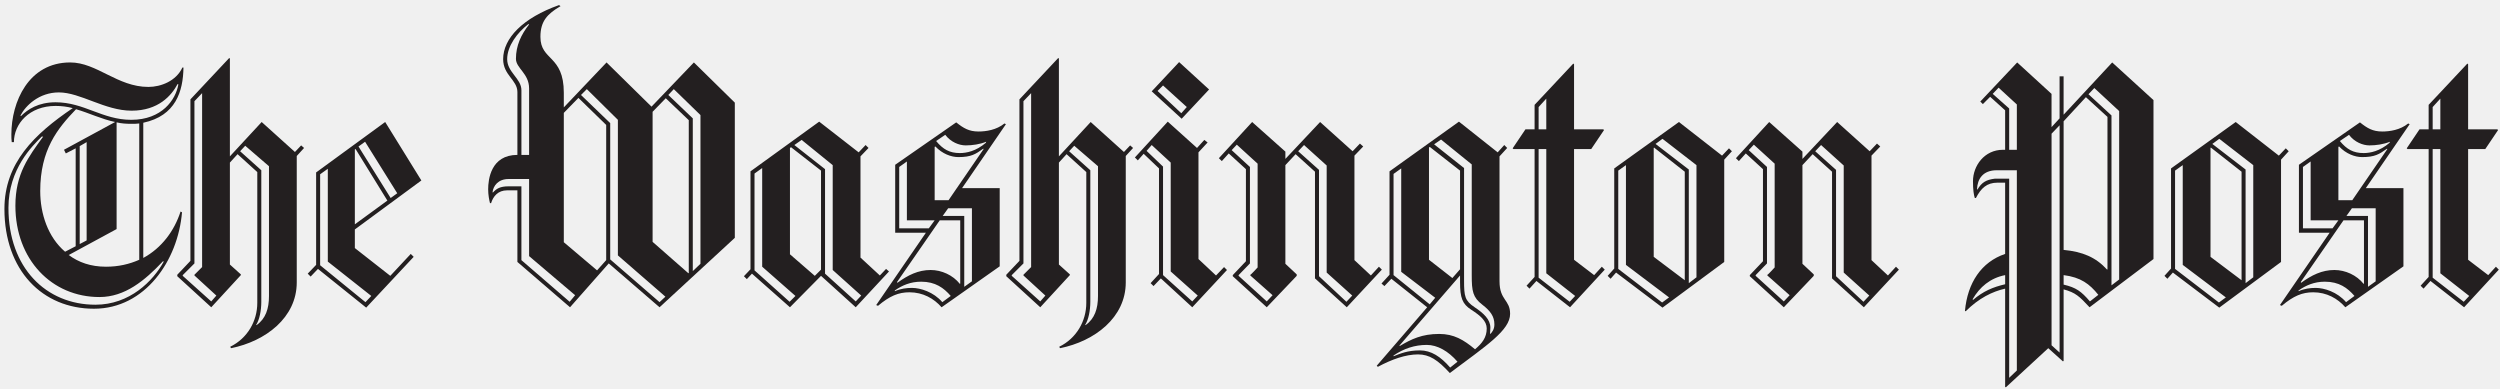
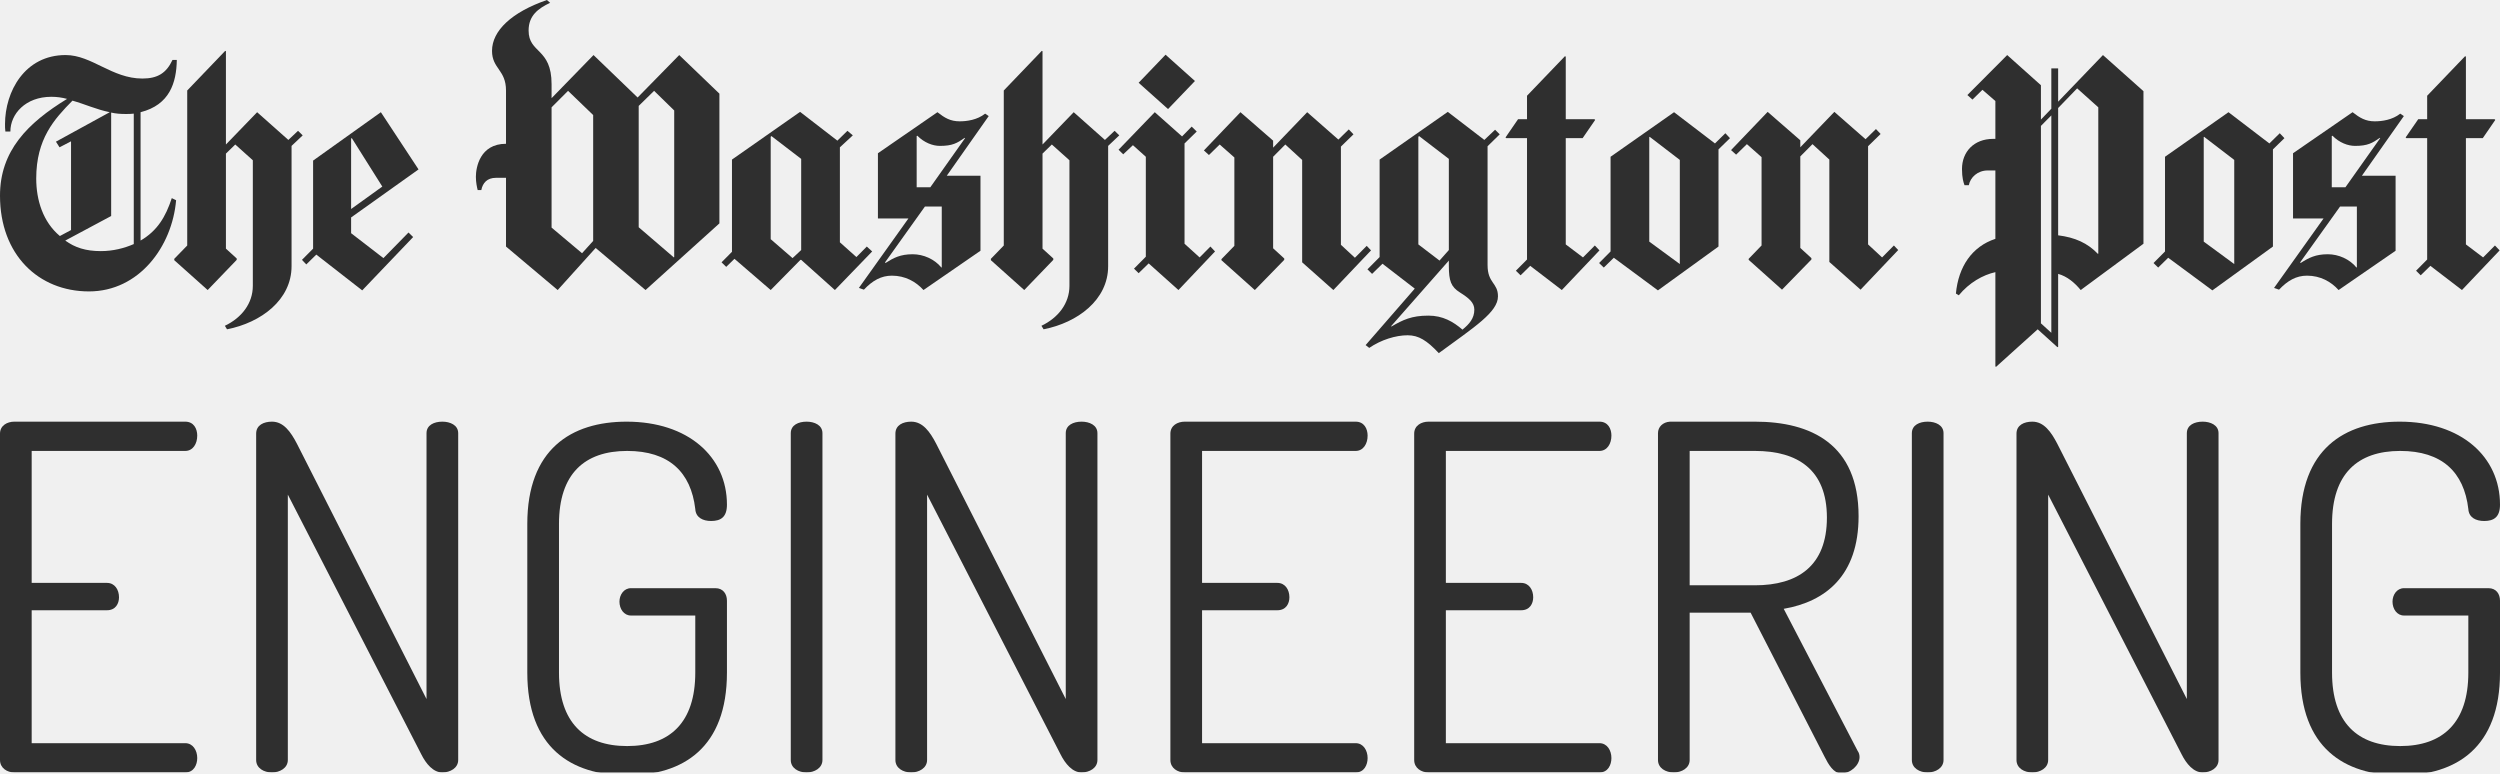
- <svg xmlns="http://www.w3.org/2000/svg" width="463px" height="72px" viewBox="5 0 463 72" version="1.1">
-   <path d="M31.536,22.732 L31.536,47.771 C34.919,45.944 37.288,42.763 38.438,39.176 L38.709,39.312 C37.964,48.245 31.874,57.177 22.4,57.177 C12.858,57.177 5.82,50.072 5.82,38.702 C5.82,30.176 11.369,24.829 18.475,20.024 C17.46,19.753 16.377,19.618 15.294,19.618 C10.421,19.618 7.579,22.934 7.579,26.318 L7.173,26.318 C7.105,25.844 7.105,25.371 7.105,24.897 C7.105,18.874 10.286,11.565 18.001,11.565 C22.941,11.565 26.731,16.099 32.483,16.099 C34.784,16.099 37.626,15.016 38.776,12.512 L38.979,12.512 C38.912,16.912 37.559,21.446 31.536,22.732 Z M35.19,48.38 C31.806,51.966 28.152,55.012 23.415,55.012 C14.618,55.012 7.851,48.109 7.851,38.093 C7.851,32.206 10.287,29.026 12.994,25.303 L12.723,25.303 C11.031,26.995 6.565,31.258 6.565,38.499 C6.565,49.598 13.535,56.433 22.671,56.433 C29.032,56.433 33.363,52.035 35.326,48.448 L35.19,48.38 Z M37.896,15.559 C36.746,17.724 34.31,20.498 29.37,20.498 C24.43,20.498 19.896,17.114 15.903,17.114 C12.248,17.114 9.745,19.551 8.797,21.378 L8.865,21.514 C10.151,20.228 12.113,18.942 15.294,18.942 C20.572,18.942 23.956,22.191 29.302,22.191 C34.987,22.191 37.558,18.468 38.032,15.627 L37.896,15.559 Z M19.083,20.228 C15.632,23.815 12.451,27.74 12.451,35.387 C12.451,39.582 13.872,43.913 17.053,46.62 L19.015,45.604 L19.015,27.469 L17.188,28.416 L16.85,27.739 L26.324,22.595 C23.753,22.055 21.452,20.905 19.083,20.228 Z M30.791,22.867 C30.317,22.934 29.844,22.934 29.302,22.934 C28.355,22.934 27.475,22.867 26.595,22.663 L26.595,42.423 L17.73,47.23 C19.557,48.583 21.79,49.395 24.632,49.395 C26.933,49.395 28.963,48.921 30.79,48.109 L30.79,22.867 L30.791,22.867 Z M21.046,26.319 L19.76,27.063 L19.76,45.2 L21.046,44.523 L21.046,26.319 Z M59.958,28.89 L59.958,52.305 C59.958,58.801 54.206,63.201 47.777,64.486 L47.642,64.215 C50.823,62.658 52.65,59.478 52.65,56.094 L52.65,31.867 L48.996,28.552 L47.575,30.108 L47.575,48.989 L49.605,50.816 L49.605,50.952 L44.124,56.907 L37.831,51.155 L37.831,50.884 L40.267,48.312 L40.267,18.401 L47.44,10.755 L47.575,10.822 L47.575,28.958 L53.463,22.597 L59.621,28.147 L60.771,26.928 L61.313,27.403 L59.958,28.89 Z M41.01,51.019 L41.01,50.884 L42.431,49.462 L42.431,17.25 L41.01,18.74 L41.01,48.786 L38.844,50.952 L38.844,51.087 L44.122,55.824 L45.069,54.741 L41.01,51.019 Z M54.815,30.784 L50.416,26.995 L49.469,28.01 L53.394,31.53 L53.394,55.892 C53.394,57.516 53.056,59.207 52.447,60.155 L52.515,60.223 C54.207,59.004 54.816,57.177 54.816,54.809 L54.816,30.784 L54.815,30.784 Z M70.718,42.492 L70.718,45.943 L77.282,51.086 L81.072,47.026 L81.614,47.567 L72.817,56.973 L63.884,49.8 L62.531,51.221 L61.989,50.68 L63.546,49.056 L63.546,31.935 L76.336,22.596 L83.036,33.424 L70.718,42.492 Z M65.71,48.448 L65.71,31.258 L64.289,32.274 L64.289,49.125 L72.681,55.96 L73.764,54.81 L65.71,48.448 Z M70.854,27.604 L70.718,27.672 L70.718,41.545 L76.741,37.146 L70.854,27.604 Z M72.613,26.251 L71.395,27.13 L77.351,36.672 L78.569,35.792 L72.613,26.251 Z" id="Shape" stroke="none" fill="#231F20" fill-rule="nonzero" />
-   <path d="M127.147,56.906 L117.74,48.785 L110.567,56.906 L100.822,48.514 L100.822,35.251 L98.927,35.251 C97.235,35.251 96.356,36.334 95.949,37.619 L95.746,37.619 C95.611,37.078 95.408,36.131 95.408,35.048 C95.408,33.288 95.882,28.687 100.822,28.687 L100.822,17.047 C100.822,14.814 98.183,13.934 98.183,10.956 C98.183,7.1 101.837,3.31 108.537,0.94 L108.808,1.143 C106.372,2.565 105.086,3.918 105.086,6.828 C105.086,11.295 109.417,10.144 109.417,17.182 L109.417,19.889 L117.335,11.565 L125.659,19.753 L133.509,11.565 L141.088,19.009 L141.088,44.048 L127.147,56.906 Z M102.988,47.432 L102.988,33.154 L99.198,33.154 C97.235,33.154 96.356,34.439 96.22,35.59 L96.287,35.658 C96.964,34.914 97.641,34.508 99.197,34.508 L101.565,34.508 L101.565,48.178 L110.498,55.893 L111.513,54.674 L102.988,47.432 Z M102.988,16.37 C102.988,13.596 100.552,12.648 100.552,10.889 C100.552,8.452 101.499,6.423 102.988,4.528 L102.853,4.461 C100.823,6.018 98.928,8.522 98.928,10.957 C98.928,13.394 101.567,14.544 101.567,16.71 L101.567,28.688 L102.988,28.688 L102.988,16.37 Z M117.267,23.138 L112.124,18.13 L109.417,20.904 L109.417,44.86 L115.575,50.071 L117.267,48.176 L117.267,23.138 Z M119.432,47.297 L119.432,22.191 L113.68,16.506 L112.597,17.589 L118.011,22.799 L118.011,48.041 L127.147,55.959 L128.23,54.943 L119.432,47.297 Z M132.561,22.258 L128.298,18.197 L125.862,20.701 L125.862,44.793 L132.494,50.612 L132.561,50.545 L132.561,22.258 Z M134.726,21.311 L129.786,16.506 L128.771,17.589 L133.305,21.92 L133.305,50.207 L134.726,48.853 L134.726,21.311 Z" id="Shape" stroke="none" fill="#231F20" fill-rule="nonzero" />
-   <path d="M163.481,56.906 L157.052,51.086 L151.3,56.906 L144.262,50.68 L143.314,51.695 L142.773,51.154 L143.991,49.868 L143.991,31.733 L156.714,22.529 L164.023,28.214 L165.309,26.86 L165.851,27.402 L164.362,28.958 L164.362,47.704 L167.948,51.019 L169.099,49.801 L169.64,50.275 L163.481,56.906 Z M146.157,49.395 L146.157,31.123 L144.736,32.138 L144.736,50.072 L151.233,55.892 L152.316,54.809 L146.157,49.395 Z M157.052,31.597 L151.503,27.266 L151.3,27.402 L151.3,47.094 L155.902,51.086 L157.052,49.936 L157.052,31.597 Z M159.218,50.004 L159.218,30.582 L153.466,25.912 L152.113,26.859 L157.797,31.326 L157.797,50.68 L163.482,55.823 L164.497,54.74 L159.218,50.004 Z M183.174,34.845 L190.144,34.845 L190.144,49.327 L179.384,56.906 C177.963,55.282 175.932,54.132 173.429,54.132 C171.399,54.132 169.774,54.809 167.609,56.636 L167.271,56.5 L176.475,43.101 L170.79,43.101 L170.79,30.514 L182.092,22.664 C183.445,23.747 184.46,24.355 186.22,24.355 C187.574,24.355 189.536,24.084 191.025,22.867 L191.296,23.002 L183.174,34.845 Z M175.595,52.169 C173.632,52.169 172.076,52.846 170.722,53.793 L170.722,53.929 C171.805,53.455 172.888,53.32 173.903,53.32 C175.459,53.32 177.896,54.065 179.52,55.96 L181.077,54.81 C179.79,53.32 178.234,52.169 175.595,52.169 Z M182.835,40.8 L179.045,40.8 L171.127,52.238 L171.195,52.373 C173.157,50.952 175.052,50.005 177.353,50.005 C179.383,50.005 181.481,50.952 182.767,52.576 L182.835,52.509 L182.835,40.8 Z M172.955,40.8 L172.955,29.906 L171.534,30.921 L171.534,42.29 L177.015,42.29 L178.098,40.801 L172.955,40.801 L172.955,40.8 Z M187.099,27.536 C185.678,28.552 184.866,29.093 182.497,29.093 C181.143,29.093 179.519,28.484 178.234,27.13 L178.099,27.198 L178.099,37.078 L180.67,37.078 L187.167,27.603 L187.099,27.536 Z M183.851,26.927 C182.633,26.927 181.077,26.319 180.061,24.965 L178.369,26.115 C179.655,27.672 180.873,28.348 182.767,28.348 C183.985,28.348 185.745,28.009 187.572,26.452 L187.639,26.25 C186.49,26.725 185.069,26.927 183.851,26.927 Z M185.001,38.568 L180.602,38.568 L179.587,39.989 L183.58,39.989 L183.58,53.117 L185.001,52.102 L185.001,38.568 Z M213.491,28.89 L213.491,52.305 C213.491,58.801 207.739,63.201 201.31,64.486 L201.175,64.215 C204.356,62.658 206.183,59.478 206.183,56.094 L206.183,31.867 L202.529,28.552 L201.108,30.108 L201.108,48.989 L203.138,50.816 L203.138,50.952 L197.657,56.907 L191.364,51.155 L191.364,50.884 L193.8,48.312 L193.8,18.401 L200.973,10.755 L201.108,10.822 L201.108,28.958 L206.996,22.597 L213.154,28.147 L214.304,26.928 L214.846,27.403 L213.491,28.89 Z M194.543,51.019 L194.543,50.884 L195.964,49.462 L195.964,17.25 L194.543,18.739 L194.543,48.785 L192.377,50.951 L192.377,51.086 L197.655,55.823 L198.602,54.74 L194.543,51.019 Z M208.348,30.784 L203.949,26.995 L203.002,28.01 L206.927,31.53 L206.927,55.892 C206.927,57.516 206.589,59.207 205.98,60.155 L206.048,60.223 C207.74,59.004 208.349,57.177 208.349,54.809 L208.349,30.784 L208.348,30.784 Z M225.808,56.906 L219.988,51.56 L218.634,52.981 L218.092,52.439 L219.649,50.748 L219.649,31.191 L216.807,28.484 L215.724,29.703 L215.182,29.161 L221.272,22.529 L226.686,27.402 L228.04,25.913 L228.649,26.387 L226.957,28.214 L226.957,47.975 L230.206,51.02 L231.695,49.463 L232.236,50.005 L225.808,56.906 Z M221.815,50.275 L221.815,30.108 L218.296,26.86 L217.349,27.943 L220.394,30.853 L220.394,50.952 L225.808,55.824 L226.823,54.741 L221.815,50.275 Z M223.845,21.988 L218.296,16.913 L223.372,11.499 L228.921,16.574 L223.845,21.988 Z M220.394,15.829 L219.379,16.844 L223.777,20.972 L224.792,19.822 L220.394,15.829 Z" id="Shape" stroke="none" fill="#231F20" fill-rule="nonzero" />
-   <path d="M254.423,56.906 L248.535,51.56 L248.535,31.8 L244.948,28.552 L243.053,30.582 L243.053,48.853 L245.151,50.815 L245.151,51.086 L239.602,56.906 L233.308,51.154 L233.308,50.951 L235.745,48.38 L235.745,31.326 L232.564,28.416 L231.278,29.837 L230.737,29.296 L236.895,22.596 L243.053,28.078 L243.053,29.431 L249.482,22.596 L255.504,28.01 L256.858,26.589 L257.467,27.13 L255.843,28.822 L255.843,48.176 L258.888,51.018 L260.377,49.394 L260.918,49.935 L254.423,56.906 Z M236.557,51.019 L236.557,50.884 C236.557,51.019 237.911,49.53 237.911,49.53 L237.911,30.31 L234.053,26.791 L233.105,27.806 L236.489,30.919 L236.489,48.784 L234.391,50.95 L234.391,51.085 L239.602,55.822 L240.684,54.672 L236.557,51.019 Z M250.7,50.478 L250.7,30.65 L246.505,26.86 L245.422,28.01 L249.279,31.461 L249.279,51.154 L254.354,55.891 L255.437,54.74 L250.7,50.478 Z M273.506,69.087 C271.274,66.651 269.717,65.636 267.619,65.636 C265.386,65.636 262.814,66.516 260.175,67.937 L259.972,67.735 L269.311,56.907 L262.679,51.629 L261.393,52.983 L260.852,52.509 L262.34,50.885 L262.34,31.733 L275.198,22.529 L282.371,28.214 L283.59,26.86 L284.131,27.402 L282.71,28.958 L282.71,52.103 C282.71,55.622 284.672,55.487 284.672,58.125 C284.672,61.17 280.273,64.012 273.506,69.087 Z M264.506,50.342 L264.506,31.191 L263.085,32.207 L263.085,50.952 L269.784,56.366 L270.8,55.147 L264.506,50.342 Z M269.243,63.877 C267.01,63.877 264.979,64.554 263.085,65.839 L263.085,65.975 C264.303,65.501 265.656,64.892 267.957,64.892 C270.055,64.892 271.814,66.042 273.574,68.073 L274.928,66.99 C273.235,65.028 271.205,63.877 269.243,63.877 Z M277.499,57.38 C275.808,56.297 275.401,55.147 275.401,52.237 L275.401,51.018 L264.167,64.011 L264.235,64.078 C266.4,62.793 268.363,61.846 271.544,61.846 C274.251,61.846 276.078,62.928 278.176,64.688 C279.462,63.605 280.341,62.523 280.341,60.831 C280.341,59.478 279.19,58.463 277.499,57.38 Z M275.401,31.597 L269.784,27.199 L269.648,27.334 L269.648,48.109 L273.98,51.493 L275.401,49.869 L275.401,31.597 L275.401,31.597 Z M279.529,56.433 C277.769,55.079 277.566,53.929 277.566,51.019 L277.566,30.447 L271.881,25.845 L270.596,26.725 L276.145,31.123 L276.145,51.966 C276.145,54.876 276.281,55.689 278.108,56.906 C279.732,57.989 281.017,59.139 281.017,60.696 C281.017,61.101 280.95,61.778 280.95,61.778 L281.017,61.846 C281.356,61.507 281.762,60.966 281.762,60.086 C281.763,58.598 281.018,57.583 279.529,56.433 Z M295.771,56.906 L289.545,52.034 L288.259,53.455 L287.718,52.913 L289.206,51.289 L289.206,27.604 L285.281,27.604 L285.145,27.469 L287.514,23.949 L289.205,23.949 L289.205,19.416 L296.379,11.769 L296.514,11.905 L296.514,23.95 L301.928,23.95 L302.064,24.086 L299.695,27.605 L296.514,27.605 L296.514,48.11 L300.237,50.953 L301.658,49.396 L302.199,49.937 L295.771,56.906 Z M291.372,18.265 L289.951,19.822 L289.951,23.95 L291.372,23.95 L291.372,18.265 Z M291.372,50.613 L291.372,27.604 L289.951,27.604 L289.951,51.425 L295.703,55.892 L296.718,54.809 L291.372,50.613 Z M324.328,29.567 L324.328,48.515 L312.891,56.974 L304.296,50.478 L303.281,51.628 L302.74,51.086 L303.958,49.733 L303.958,31.191 L315.937,22.596 L323.922,28.823 L325.207,27.469 L325.749,28.01 L324.328,29.567 Z M306.125,49.057 L306.125,30.582 L304.703,31.597 L304.703,49.801 L312.824,56.027 L314.11,55.08 L306.125,49.057 Z M317.02,31.8 L311.335,27.333 L311.268,27.401 L311.268,47.567 L317.02,51.898 L317.02,31.8 Z M319.186,30.582 L312.892,25.709 L311.607,26.656 L317.765,31.393 L317.765,52.44 L319.186,51.358 L319.186,30.582 Z M350.18,56.906 L344.292,51.56 L344.292,31.8 L340.705,28.552 L338.81,30.582 L338.81,48.853 L340.908,50.815 L340.908,51.086 L335.359,56.906 L329.065,51.154 L329.065,50.951 L331.502,48.38 L331.502,31.326 L328.321,28.416 L327.035,29.837 L326.494,29.296 L332.652,22.596 L338.81,28.078 L338.81,29.431 L345.239,22.596 L351.262,28.01 L352.615,26.589 L353.224,27.13 L351.6,28.822 L351.6,48.176 L354.645,51.018 L356.134,49.394 L356.675,49.935 L350.18,56.906 Z M332.313,51.019 L332.313,50.884 C332.313,51.019 333.667,49.53 333.667,49.53 L333.667,30.31 L329.81,26.791 L328.863,27.806 L332.247,30.919 L332.247,48.784 L330.149,50.95 L330.149,51.085 L335.36,55.822 L336.443,54.672 L332.313,51.019 Z M346.457,50.478 L346.457,30.65 L342.262,26.86 L341.179,28.01 L345.036,31.461 L345.036,51.154 L350.111,55.891 L351.194,54.74 L346.457,50.478 Z" id="Shape" stroke="none" fill="#231F20" fill-rule="nonzero" />
-   <path d="M391.986,56.906 C390.091,54.876 389.415,54.199 387.181,53.59 L387.181,55.079 L387.181,66.854 L387.045,66.921 L384.338,64.484 L376.488,71.725 L376.352,71.658 L376.352,53.455 C373.984,53.996 371.48,55.215 369.043,57.65 L368.908,57.583 C369.382,52.372 371.953,48.515 376.351,47.026 L376.351,33.83 L374.93,33.83 C372.968,33.83 371.885,34.845 370.938,36.672 L370.735,36.672 C370.532,36.064 370.396,35.115 370.396,33.56 C370.396,30.717 372.494,27.74 375.946,27.74 L376.351,27.74 L376.351,20.431 L373.577,17.927 L372.223,19.281 L371.749,18.807 L378.584,11.566 L384.945,17.386 L384.945,23.544 L386.434,21.92 L386.434,14.137 L387.178,14.137 L387.178,21.243 L396.178,11.565 L403.825,18.536 L403.825,47.974 L391.986,56.906 Z M376.354,50.951 C373.58,51.492 371.618,53.184 370.332,55.417 L370.399,55.553 C372.295,53.929 374.053,53.185 376.354,52.643 L376.354,50.951 Z M378.52,31.53 L374.798,31.53 C372.226,31.53 371.211,33.154 371.144,35.049 L371.211,35.116 C372.023,33.762 372.835,33.289 374.459,33.087 L377.099,33.087 L377.099,69.968 L378.52,68.614 L378.52,31.53 Z M378.52,19.348 L375.136,16.236 L374.053,17.386 L377.099,20.092 L377.099,27.739 L378.52,27.739 L378.52,19.348 L378.52,19.348 Z M386.438,23.205 L384.949,24.762 L384.949,63.945 L386.438,65.299 L386.438,23.205 Z M395.303,21.649 L391.31,17.995 L387.182,22.462 L387.182,46.282 C390.701,46.621 393.137,47.636 395.235,49.936 L395.303,49.869 L395.303,21.649 Z M387.182,50.951 L387.182,52.711 C389.483,53.252 390.43,53.929 392.054,55.823 L393.611,54.605 C391.986,52.575 390.362,51.358 387.182,50.951 Z M397.468,20.567 L392.866,16.303 L391.783,17.453 L396.047,21.378 L396.047,52.846 L397.468,51.763 L397.468,20.567 Z M427.447,29.567 L427.447,48.515 L416.009,56.974 L407.415,50.478 L406.399,51.628 L405.858,51.086 L407.076,49.733 L407.076,31.191 L419.055,22.596 L427.04,28.823 L428.325,27.469 L428.867,28.01 L427.447,29.567 Z M409.243,49.057 L409.243,30.582 L407.821,31.597 L407.821,49.801 L415.942,56.027 L417.228,55.08 L409.243,49.057 Z M420.138,31.8 L414.454,27.333 L414.386,27.401 L414.386,47.567 L420.138,51.898 L420.138,31.8 Z M422.304,30.582 L416.01,25.709 L414.725,26.656 L420.883,31.393 L420.883,52.44 L422.304,51.358 L422.304,30.582 Z M443.146,34.845 L450.117,34.845 L450.117,49.327 L439.357,56.906 C437.936,55.282 435.906,54.132 433.402,54.132 C431.372,54.132 429.748,54.809 427.582,56.636 L427.244,56.5 L436.447,43.101 L430.762,43.101 L430.762,30.514 L442.064,22.664 C443.418,23.747 444.432,24.355 446.192,24.355 C447.546,24.355 449.507,24.084 450.997,22.867 L451.268,23.002 L443.146,34.845 Z M435.567,52.169 C433.605,52.169 432.048,52.846 430.695,53.793 L430.695,53.929 C431.778,53.455 432.86,53.32 433.876,53.32 C435.433,53.32 437.868,54.065 439.492,55.96 L441.049,54.81 C439.764,53.32 438.207,52.169 435.567,52.169 Z M442.809,40.8 L439.019,40.8 L431.102,52.238 L431.169,52.373 C433.131,50.952 435.026,50.005 437.327,50.005 C439.357,50.005 441.455,50.952 442.741,52.576 L442.808,52.509 L442.808,40.8 L442.809,40.8 Z M432.929,40.8 L432.929,29.906 L431.507,30.921 L431.507,42.29 L436.988,42.29 L438.071,40.801 L432.929,40.801 L432.929,40.8 Z M447.072,27.536 C445.65,28.552 444.839,29.093 442.469,29.093 C441.115,29.093 439.491,28.484 438.206,27.13 L438.07,27.198 L438.07,37.078 L440.641,37.078 L447.138,27.603 L447.072,27.536 Z M443.823,26.927 C442.605,26.927 441.049,26.319 440.034,24.965 L438.342,26.115 C439.628,27.672 440.846,28.348 442.741,28.348 C443.959,28.348 445.719,28.009 447.546,26.452 L447.613,26.25 C446.463,26.725 445.042,26.927 443.823,26.927 Z M444.974,38.568 L440.576,38.568 L439.561,39.989 L443.553,39.989 L443.553,53.117 L444.974,52.102 L444.974,38.568 Z M461.351,56.906 L455.125,52.034 L453.839,53.455 L453.298,52.913 L454.786,51.289 L454.786,27.604 L450.861,27.604 L450.726,27.469 L453.094,23.949 L454.785,23.949 L454.785,19.416 L461.959,11.769 L462.095,11.905 L462.095,23.95 L467.508,23.95 L467.644,24.086 L465.275,27.605 L462.095,27.605 L462.095,48.11 L465.817,50.953 L467.238,49.396 L467.779,49.937 L461.351,56.906 Z M456.952,18.265 L455.531,19.822 L455.531,23.95 L456.952,23.95 L456.952,18.265 Z M456.952,50.613 L456.952,27.604 L455.531,27.604 L455.531,51.425 L461.283,55.892 L462.298,54.809 L456.952,50.613 Z" id="Shape" stroke="none" fill="#231F20" fill-rule="nonzero" />
+ <svg xmlns="http://www.w3.org/2000/svg" xmlns:xlink="http://www.w3.org/1999/xlink" width="252px" height="78px" viewBox="0 0 252 78" version="1.1">
+   <defs>
+     <polygon id="path-1" points="0 77.864 252 77.864 252 0 0 0" />
+   </defs>
+   <g id="engineering_logo-copy" stroke="none" stroke-width="1" fill="none" fill-rule="evenodd">
+     <mask id="mask-2" fill="white">
+       <use xlink:href="#path-1" />
+     </mask>
+     <g id="Clip-2" />
+     <path d="M13.484,24.603 C12.508,25.027 11.388,25.312 10.158,25.312 C8.641,25.312 7.554,24.956 6.579,24.249 L11.205,21.774 L11.205,11.348 C11.678,11.455 12.145,11.49 12.653,11.49 C12.944,11.49 13.229,11.49 13.484,11.455 L13.484,24.603 Z M3.652,17.993 C3.652,13.998 5.459,12.018 7.304,10.145 C8.567,10.498 9.688,11.031 11.062,11.31 L5.638,14.281 L6.001,14.848 L7.16,14.245 L7.16,23.19 L6.035,23.791 C4.337,22.375 3.652,20.185 3.652,17.993 L3.652,17.993 Z M17.316,19.971 C16.703,21.845 15.869,23.26 14.17,24.249 L14.17,11.31 C17.099,10.569 17.786,8.343 17.822,6.044 L17.386,6.044 C16.775,7.354 15.905,7.917 14.354,7.917 C11.281,7.917 9.253,5.549 6.613,5.549 C2.493,5.549 0.506,9.227 0.506,12.515 C0.506,12.762 0.506,13.007 0.542,13.256 L1.046,13.256 C1.046,11.49 2.567,9.757 5.17,9.757 C5.747,9.757 6.219,9.827 6.761,9.968 C2.782,12.406 0,15.201 0,19.725 C0,25.664 3.869,29.375 8.966,29.375 C14.026,29.375 17.352,24.851 17.752,20.185 L17.316,19.971 Z" id="Fill-1" fill="#2F2F2F" mask="url(#mask-2)" />
+     <path d="M35.392,13.962 L35.465,13.926 L38.537,18.806 L35.392,21.068 L35.392,13.962 Z M42.187,17.076 L38.392,11.31 L31.56,16.188 L31.56,25.063 L30.439,26.193 L30.873,26.654 L31.883,25.664 L36.511,29.27 L41.644,23.896 L41.178,23.436 L38.649,26.018 L35.392,23.507 L35.392,21.918 L42.187,17.076 Z" id="Fill-3" fill="#2F2F2F" mask="url(#mask-2)" />
+     <path d="M30.041,13.186 L29.066,14.105 L25.919,11.311 L22.773,14.566 L22.773,5.161 L22.701,5.127 L18.872,9.121 L18.872,24.746 L17.566,26.089 L17.566,26.228 L20.933,29.236 L23.86,26.194 L23.86,26.054 L22.773,25.064 L22.773,15.482 L23.715,14.566 L25.485,16.155 L25.485,28.811 C25.485,30.578 24.366,32.028 22.666,32.84 L22.884,33.194 C26.319,32.52 29.389,30.225 29.389,26.831 L29.389,14.707 L30.512,13.644 L30.041,13.186 Z" id="Fill-4" fill="#2F2F2F" mask="url(#mask-2)" />
+     <path d="M67.96,25.912 L67.924,25.948 L64.38,22.907 L64.38,10.676 L65.934,9.156 L67.96,11.135 L67.96,25.912 Z M59.791,24.287 L58.67,25.524 L55.599,22.942 L55.599,10.818 L57.26,9.156 L59.791,11.596 L59.791,24.287 Z M64.272,9.828 L59.828,5.55 L55.599,9.895 L55.599,8.485 C55.599,4.808 53.283,5.41 53.283,3.074 C53.283,1.557 54.261,0.85 55.452,0.282 L55.129,-0 C51.55,1.239 49.596,3.112 49.596,5.127 C49.596,6.928 51.005,7.035 51.005,9.12 L51.005,14.493 C48.367,14.493 47.969,16.897 47.969,17.817 C47.969,18.383 48.078,18.878 48.151,19.16 L48.516,19.16 C48.654,18.452 49.092,17.924 49.995,17.924 L51.005,17.924 L51.005,24.851 L56.214,29.236 L60.042,24.994 L65.069,29.236 L72.516,22.517 L72.516,9.44 L68.466,5.55 L64.272,9.828 Z" id="Fill-5" fill="#2F2F2F" mask="url(#mask-2)" />
+     <polygon id="Fill-6" fill="#2F2F2F" mask="url(#mask-2)" points="120.922 25.948 119.401 24.569 119.401 14.459 120.63 13.257 120.121 12.762 119.151 13.752 116.401 11.31 112.749 15.095 113.221 15.554 114.198 14.635 115.499 15.801 115.499 25.876 114.306 27.079 114.774 27.536 115.786 26.55 118.786 29.236 122.476 25.346 122.008 24.851" />
+     <path d="M93.775,18.878 L92.4,18.878 L92.4,13.715 L92.468,13.68 C93.159,14.386 94.026,14.706 94.745,14.706 C96.011,14.706 96.482,14.423 97.242,13.893 L97.277,13.927 L93.775,18.878 Z M94.929,26.937 L94.894,26.971 C94.206,26.123 93.087,25.628 91.998,25.628 C90.767,25.628 90.084,25.982 89.252,26.514 L89.216,26.442 L93.23,20.822 L94.929,20.822 L94.929,26.937 Z M99.302,11.455 C98.508,12.088 97.46,12.23 96.736,12.23 C95.794,12.23 95.216,11.878 94.493,11.31 L88.495,15.446 L88.495,22.024 L91.567,22.024 L86.575,29.024 L87.082,29.199 C87.95,28.282 88.82,27.787 89.904,27.787 C91.241,27.787 92.323,28.387 93.087,29.236 L98.832,25.276 L98.832,17.711 L95.437,17.711 L99.663,11.701 L99.302,11.455 Z" id="Fill-7" fill="#2F2F2F" mask="url(#mask-2)" />
+     <polygon id="Fill-8" fill="#2F2F2F" mask="url(#mask-2)" points="120.451 8.166 117.488 5.514 114.774 8.344 117.738 10.993" />
+     <path d="M112.353,13.186 L111.377,14.105 L108.23,11.311 L105.086,14.566 L105.086,5.161 L105.012,5.127 L101.181,9.121 L101.181,24.746 L99.881,26.089 L99.881,26.228 L103.244,29.236 L106.173,26.194 L106.173,26.054 L105.086,25.064 L105.086,15.482 L106.026,14.566 L107.8,16.155 L107.8,28.811 C107.8,30.578 106.677,32.028 104.976,32.84 L105.194,33.194 C108.627,32.52 111.701,30.225 111.701,26.831 L111.701,14.707 L112.823,13.644 L112.353,13.186 Z" id="Fill-9" fill="#2F2F2F" mask="url(#mask-2)" />
+     <path d="M80.759,25.205 L79.888,26.018 L77.686,24.109 L77.686,13.788 L77.758,13.715 L80.759,16.015 L80.759,25.205 Z M87.373,24.851 L86.326,25.912 L84.661,24.425 L84.661,14.848 L85.964,13.644 L85.422,13.185 L84.407,14.177 L80.648,11.276 L73.783,16.085 L73.783,25.381 L72.732,26.442 L73.202,26.901 L74.034,26.089 L77.686,29.236 L80.684,26.194 L80.759,26.194 L84.156,29.236 L87.915,25.346 L87.373,24.851 Z" id="Fill-10" fill="#2F2F2F" mask="url(#mask-2)" />
+     <polygon id="Fill-11" fill="#2F2F2F" mask="url(#mask-2)" points="189.714 25.948 188.302 24.637 188.302 14.74 189.566 13.503 189.095 13.007 188.048 14.033 184.903 11.277 181.47 14.848 181.47 14.14 178.179 11.277 174.49 15.13 175 15.589 176.086 14.53 177.565 15.838 177.565 24.745 176.266 26.089 176.266 26.194 179.626 29.199 182.59 26.158 182.59 26.018 181.47 24.993 181.47 15.767 182.699 14.53 184.398 16.085 184.398 26.406 187.545 29.199 191.339 25.205 190.904 24.745" />
+     <path d="M147.417,33.228 C146.478,32.416 145.429,31.815 143.982,31.815 C142.282,31.815 141.417,32.242 140.26,32.911 L140.224,32.877 L146.044,26.266 L146.044,26.797 C146.044,28.315 146.26,28.916 147.165,29.482 C148.066,30.049 148.612,30.505 148.612,31.214 C148.612,32.097 148.105,32.664 147.417,33.228 L147.417,33.228 Z M142.97,13.788 L143.042,13.715 L146.044,16.015 L146.044,25.205 L145.103,26.266 L142.97,24.637 L142.97,13.788 Z M151.173,13.541 L150.704,13.078 L149.621,14.104 L145.936,11.276 L139.065,16.085 L139.065,25.912 L137.839,27.15 L138.306,27.607 L139.356,26.584 L142.608,29.093 L137.655,34.785 L138.018,35.068 C139.209,34.254 140.69,33.795 141.887,33.795 C143.005,33.795 143.838,34.325 145.031,35.596 C148.647,32.946 150.995,31.461 150.995,29.87 C150.995,28.49 149.947,28.562 149.947,26.724 L149.947,14.74 L151.173,13.541 Z" id="Fill-12" fill="#2F2F2F" mask="url(#mask-2)" />
+     <path d="M169.326,26.617 L166.246,24.355 L166.246,13.822 L166.285,13.788 L169.326,16.12 L169.326,26.617 Z M172.868,14.459 L168.745,11.31 L162.345,15.801 L162.345,25.346 L161.189,26.513 L161.662,26.971 L162.672,25.981 L167.119,29.27 L173.224,24.851 L173.224,15.057 L174.383,13.927 L173.915,13.43 L172.868,14.459 Z" id="Fill-13" fill="#2F2F2F" mask="url(#mask-2)" />
+     <polygon id="Fill-14" fill="#2F2F2F" mask="url(#mask-2)" points="160.76 24.745 159.564 25.948 157.828 24.637 157.828 13.927 159.528 13.927 160.793 12.088 160.72 12.017 157.828 12.017 157.828 5.725 157.756 5.656 153.923 9.651 153.923 12.017 153.019 12.017 151.756 13.856 151.825 13.927 153.923 13.927 153.923 26.158 152.801 27.289 153.275 27.751 154.247 26.797 157.431 29.236 161.226 25.239" />
+     <polygon id="Fill-15" fill="#2F2F2F" mask="url(#mask-2)" points="137.765 24.782 136.574 25.982 135.164 24.675 135.164 14.776 136.43 13.541 135.958 13.045 134.908 14.069 131.764 11.31 128.331 14.883 128.331 14.177 125.039 11.31 121.352 15.165 121.861 15.625 122.944 14.566 124.424 15.871 124.424 24.782 123.121 26.123 123.121 26.228 126.486 29.236 129.452 26.194 129.452 26.054 128.331 25.028 128.331 15.801 129.559 14.566 131.257 16.12 131.257 26.442 134.403 29.236 138.199 25.24" />
+     <polygon id="Fill-16" fill="#2F2F2F" mask="url(#mask-2)" points="251.491 24.745 250.296 25.948 248.564 24.637 248.564 13.927 250.263 13.927 251.525 12.088 251.453 12.017 248.564 12.017 248.564 5.725 248.49 5.656 244.658 9.651 244.658 12.017 243.757 12.017 242.488 13.856 242.56 13.927 244.658 13.927 244.658 26.158 243.539 27.289 244.007 27.751 244.983 26.797 248.164 29.236 251.962 25.239" />
+     <path d="M211.508,25.559 L211.473,25.594 C210.424,24.496 209.16,23.933 207.461,23.72 L207.461,10.888 L209.376,8.907 L211.508,10.818 L211.508,25.559 Z M206.774,33.547 L205.725,32.593 L205.725,12.691 L206.774,11.632 L206.774,33.547 Z M207.461,10.251 L207.461,6.894 L206.774,6.894 L206.774,10.958 L205.725,12.055 L205.725,8.59 L202.325,5.55 L198.311,9.58 L198.822,10.039 L199.831,9.052 L201.134,10.183 L201.134,13.998 L200.916,13.998 C198.965,13.998 197.769,15.306 197.769,17.037 C197.769,17.924 197.916,18.383 198.022,18.666 L198.457,18.666 C198.606,17.887 199.33,17.181 200.373,17.181 L201.134,17.181 L201.134,24.075 C198.782,24.851 197.41,26.867 197.155,29.589 L197.447,29.766 C198.496,28.491 199.87,27.715 201.134,27.432 L201.134,36.94 L201.204,36.976 L205.399,33.194 L207.388,34.996 L207.461,34.962 L207.461,27.607 C208.366,27.857 209.121,28.491 209.736,29.236 L216.061,24.569 L216.061,9.188 L211.978,5.55 L207.461,10.251 Z" id="Fill-17" fill="#2F2F2F" mask="url(#mask-2)" />
+     <path d="M225.212,26.617 L222.136,24.355 L222.136,13.822 L222.17,13.788 L225.212,16.12 L225.212,26.617 Z M229.8,13.43 L228.753,14.459 L224.631,11.31 L218.233,15.801 L218.233,25.346 L217.074,26.513 L217.545,26.971 L218.555,25.981 L223.006,29.27 L229.112,24.851 L229.112,15.057 L230.271,13.927 L229.8,13.43 Z" id="Fill-18" fill="#2F2F2F" mask="url(#mask-2)" />
+     <path d="M236.418,18.878 L235.042,18.878 L235.042,13.715 L235.114,13.68 C235.804,14.386 236.672,14.706 237.394,14.706 C238.655,14.706 239.125,14.423 239.889,13.893 L239.923,13.927 L236.418,18.878 Z M237.573,26.937 L237.536,26.971 C236.847,26.123 235.73,25.628 234.641,25.628 C233.416,25.628 232.726,25.982 231.899,26.514 L231.859,26.442 L235.875,20.822 L237.573,20.822 L237.573,26.937 Z M241.946,11.455 C241.151,12.088 240.103,12.23 239.376,12.23 C238.444,12.23 237.864,11.878 237.139,11.31 L231.138,15.446 L231.138,22.024 L234.213,22.024 L229.224,29.024 L229.727,29.199 C230.596,28.282 231.463,27.787 232.548,27.787 C233.887,27.787 234.97,28.387 235.73,29.236 L241.476,25.276 L241.476,17.711 L238.081,17.711 L242.308,11.701 L241.946,11.455 Z" id="Fill-19" fill="#2F2F2F" mask="url(#mask-2)" />
+     <path d="M3.193,58.756 L10.787,58.756 C11.562,58.756 11.996,59.434 11.996,60.208 C11.996,60.837 11.658,61.513 10.787,61.513 L3.193,61.513 L3.193,74.912 L18.672,74.912 C19.446,74.912 19.882,75.639 19.882,76.413 C19.882,77.09 19.543,77.864 18.672,77.864 L1.451,77.864 C0.726,77.864 -0,77.428 -0,76.607 L-0,43.712 C-0,42.89 0.726,42.503 1.451,42.503 L18.672,42.503 C19.543,42.503 19.882,43.228 19.882,43.905 C19.882,44.728 19.446,45.454 18.672,45.454 L3.193,45.454 L3.193,58.756 Z" id="Fill-20" fill="#2F2F2F" mask="url(#mask-2)" />
+     <path d="M42.461,76.026 L29.013,49.857 L29.013,76.607 C29.013,77.428 28.191,77.864 27.417,77.864 C26.595,77.864 25.82,77.428 25.82,76.607 L25.82,43.713 C25.82,42.842 26.595,42.503 27.417,42.503 C28.577,42.503 29.303,43.519 29.931,44.728 L42.993,70.464 L42.993,43.665 C42.993,42.842 43.767,42.503 44.589,42.503 C45.364,42.503 46.186,42.842 46.186,43.665 L46.186,76.607 C46.186,77.428 45.364,77.864 44.589,77.864 C43.669,77.864 42.944,76.993 42.461,76.026" id="Fill-21" fill="#2F2F2F" mask="url(#mask-2)" />
+     <path d="M63.215,45.454 C58.909,45.454 56.346,47.775 56.346,52.807 L56.346,67.803 C56.346,72.833 58.909,75.203 63.215,75.203 C67.52,75.203 70.084,72.833 70.084,67.803 L70.084,62.045 L63.602,62.045 C62.877,62.045 62.441,61.369 62.441,60.643 C62.441,59.966 62.877,59.288 63.602,59.288 L72.115,59.288 C72.889,59.288 73.276,59.87 73.276,60.547 L73.276,67.803 C73.276,75.349 68.874,78.154 63.215,78.154 C57.555,78.154 53.152,75.349 53.152,67.803 L53.152,52.807 C53.152,45.308 57.555,42.503 63.166,42.503 C69.358,42.503 73.276,46.034 73.276,50.872 C73.276,52.13 72.647,52.516 71.68,52.516 C70.858,52.516 70.132,52.177 70.084,51.308 C69.648,47.582 67.423,45.454 63.215,45.454" id="Fill-22" fill="#2F2F2F" mask="url(#mask-2)" />
+     <path d="M79.71,43.665 C79.71,42.842 80.485,42.503 81.307,42.503 C82.081,42.503 82.903,42.842 82.903,43.665 L82.903,76.607 C82.903,77.429 82.081,77.865 81.307,77.865 C80.485,77.865 79.71,77.429 79.71,76.607 L79.71,43.665 Z" id="Fill-23" fill="#2F2F2F" mask="url(#mask-2)" />
+     <path d="M106.897,76.026 L93.45,49.857 L93.45,76.607 C93.45,77.428 92.626,77.864 91.853,77.864 C91.031,77.864 90.257,77.428 90.257,76.607 L90.257,43.713 C90.257,42.842 91.031,42.503 91.853,42.503 C93.013,42.503 93.739,43.519 94.368,44.728 L107.428,70.464 L107.428,43.665 C107.428,42.842 108.204,42.503 109.025,42.503 C109.799,42.503 110.621,42.842 110.621,43.665 L110.621,76.607 C110.621,77.428 109.799,77.864 109.025,77.864 C108.106,77.864 107.38,76.993 106.897,76.026" id="Fill-24" fill="#2F2F2F" mask="url(#mask-2)" />
+     <path d="M121.168,58.756 L128.764,58.756 C129.537,58.756 129.972,59.434 129.972,60.208 C129.972,60.837 129.633,61.513 128.764,61.513 L121.168,61.513 L121.168,74.912 L136.647,74.912 C137.422,74.912 137.856,75.639 137.856,76.413 C137.856,77.09 137.518,77.864 136.647,77.864 L119.426,77.864 C118.701,77.864 117.975,77.428 117.975,76.607 L117.975,43.712 C117.975,42.89 118.701,42.503 119.426,42.503 L136.647,42.503 C137.518,42.503 137.856,43.228 137.856,43.905 C137.856,44.728 137.422,45.454 136.647,45.454 L121.168,45.454 L121.168,58.756 Z" id="Fill-25" fill="#2F2F2F" mask="url(#mask-2)" />
+     <path d="M145.743,58.756 L153.337,58.756 C154.112,58.756 154.547,59.434 154.547,60.208 C154.547,60.837 154.208,61.513 153.337,61.513 L145.743,61.513 L145.743,74.912 L161.222,74.912 C161.996,74.912 162.431,75.639 162.431,76.413 C162.431,77.09 162.094,77.864 161.222,77.864 L144.001,77.864 C143.276,77.864 142.55,77.428 142.55,76.607 L142.55,43.712 C142.55,42.89 143.276,42.503 144.001,42.503 L161.222,42.503 C162.094,42.503 162.431,43.228 162.431,43.905 C162.431,44.728 161.996,45.454 161.222,45.454 L145.743,45.454 L145.743,58.756 Z" id="Fill-26" fill="#2F2F2F" mask="url(#mask-2)" />
+     <path d="M170.318,45.454 L170.318,58.998 L176.896,58.998 C181.202,58.998 184.152,57.063 184.152,52.177 C184.152,47.34 181.202,45.454 176.896,45.454 L170.318,45.454 Z M167.125,43.664 C167.125,43.035 167.608,42.551 168.335,42.503 L176.896,42.503 C182.556,42.503 187.345,44.777 187.345,52.032 C187.345,58.031 184.008,60.643 179.799,61.369 L187.249,75.687 C187.394,75.88 187.443,76.123 187.443,76.315 C187.443,77.139 186.523,77.961 185.604,77.961 C184.829,77.961 184.297,77.042 183.911,76.268 L176.462,61.756 L170.318,61.756 L170.318,76.607 C170.318,77.428 169.496,77.864 168.721,77.864 C167.9,77.864 167.125,77.428 167.125,76.607 L167.125,43.664 Z" id="Fill-27" fill="#2F2F2F" mask="url(#mask-2)" />
+     <path d="M192.715,43.665 C192.715,42.842 193.49,42.503 194.312,42.503 C195.086,42.503 195.908,42.842 195.908,43.665 L195.908,76.607 C195.908,77.429 195.086,77.865 194.312,77.865 C193.49,77.865 192.715,77.429 192.715,76.607 L192.715,43.665 Z" id="Fill-28" fill="#2F2F2F" mask="url(#mask-2)" />
+     <path d="M219.902,76.026 L206.455,49.857 L206.455,76.607 C206.455,77.428 205.632,77.864 204.858,77.864 C204.036,77.864 203.262,77.428 203.262,76.607 L203.262,43.713 C203.262,42.842 204.036,42.503 204.858,42.503 C206.019,42.503 206.745,43.519 207.374,44.728 L220.434,70.464 L220.434,43.665 C220.434,42.842 221.209,42.503 222.03,42.503 C222.805,42.503 223.628,42.842 223.628,43.665 L223.628,76.607 C223.628,77.428 222.805,77.864 222.03,77.864 C221.112,77.864 220.386,76.993 219.902,76.026" id="Fill-29" fill="#2F2F2F" mask="url(#mask-2)" />
+     <path d="M241.939,45.454 C237.633,45.454 235.07,47.775 235.07,52.807 L235.07,67.803 C235.07,72.833 237.633,75.203 241.939,75.203 C246.244,75.203 248.808,72.833 248.808,67.803 L248.808,62.045 L242.326,62.045 C241.6,62.045 241.165,61.369 241.165,60.643 C241.165,59.966 241.6,59.288 242.326,59.288 L250.839,59.288 C251.614,59.288 252,59.87 252,60.547 L252,67.803 C252,75.349 247.598,78.154 241.939,78.154 C236.279,78.154 231.876,75.349 231.876,67.803 L231.876,52.807 C231.876,45.308 236.279,42.503 241.891,42.503 C248.082,42.503 252,46.034 252,50.872 C252,52.13 251.371,52.516 250.404,52.516 C249.582,52.516 248.856,52.177 248.808,51.308 C248.373,47.582 246.147,45.454 241.939,45.454" id="Fill-30" fill="#2F2F2F" mask="url(#mask-2)" />
+   </g>
</svg>
